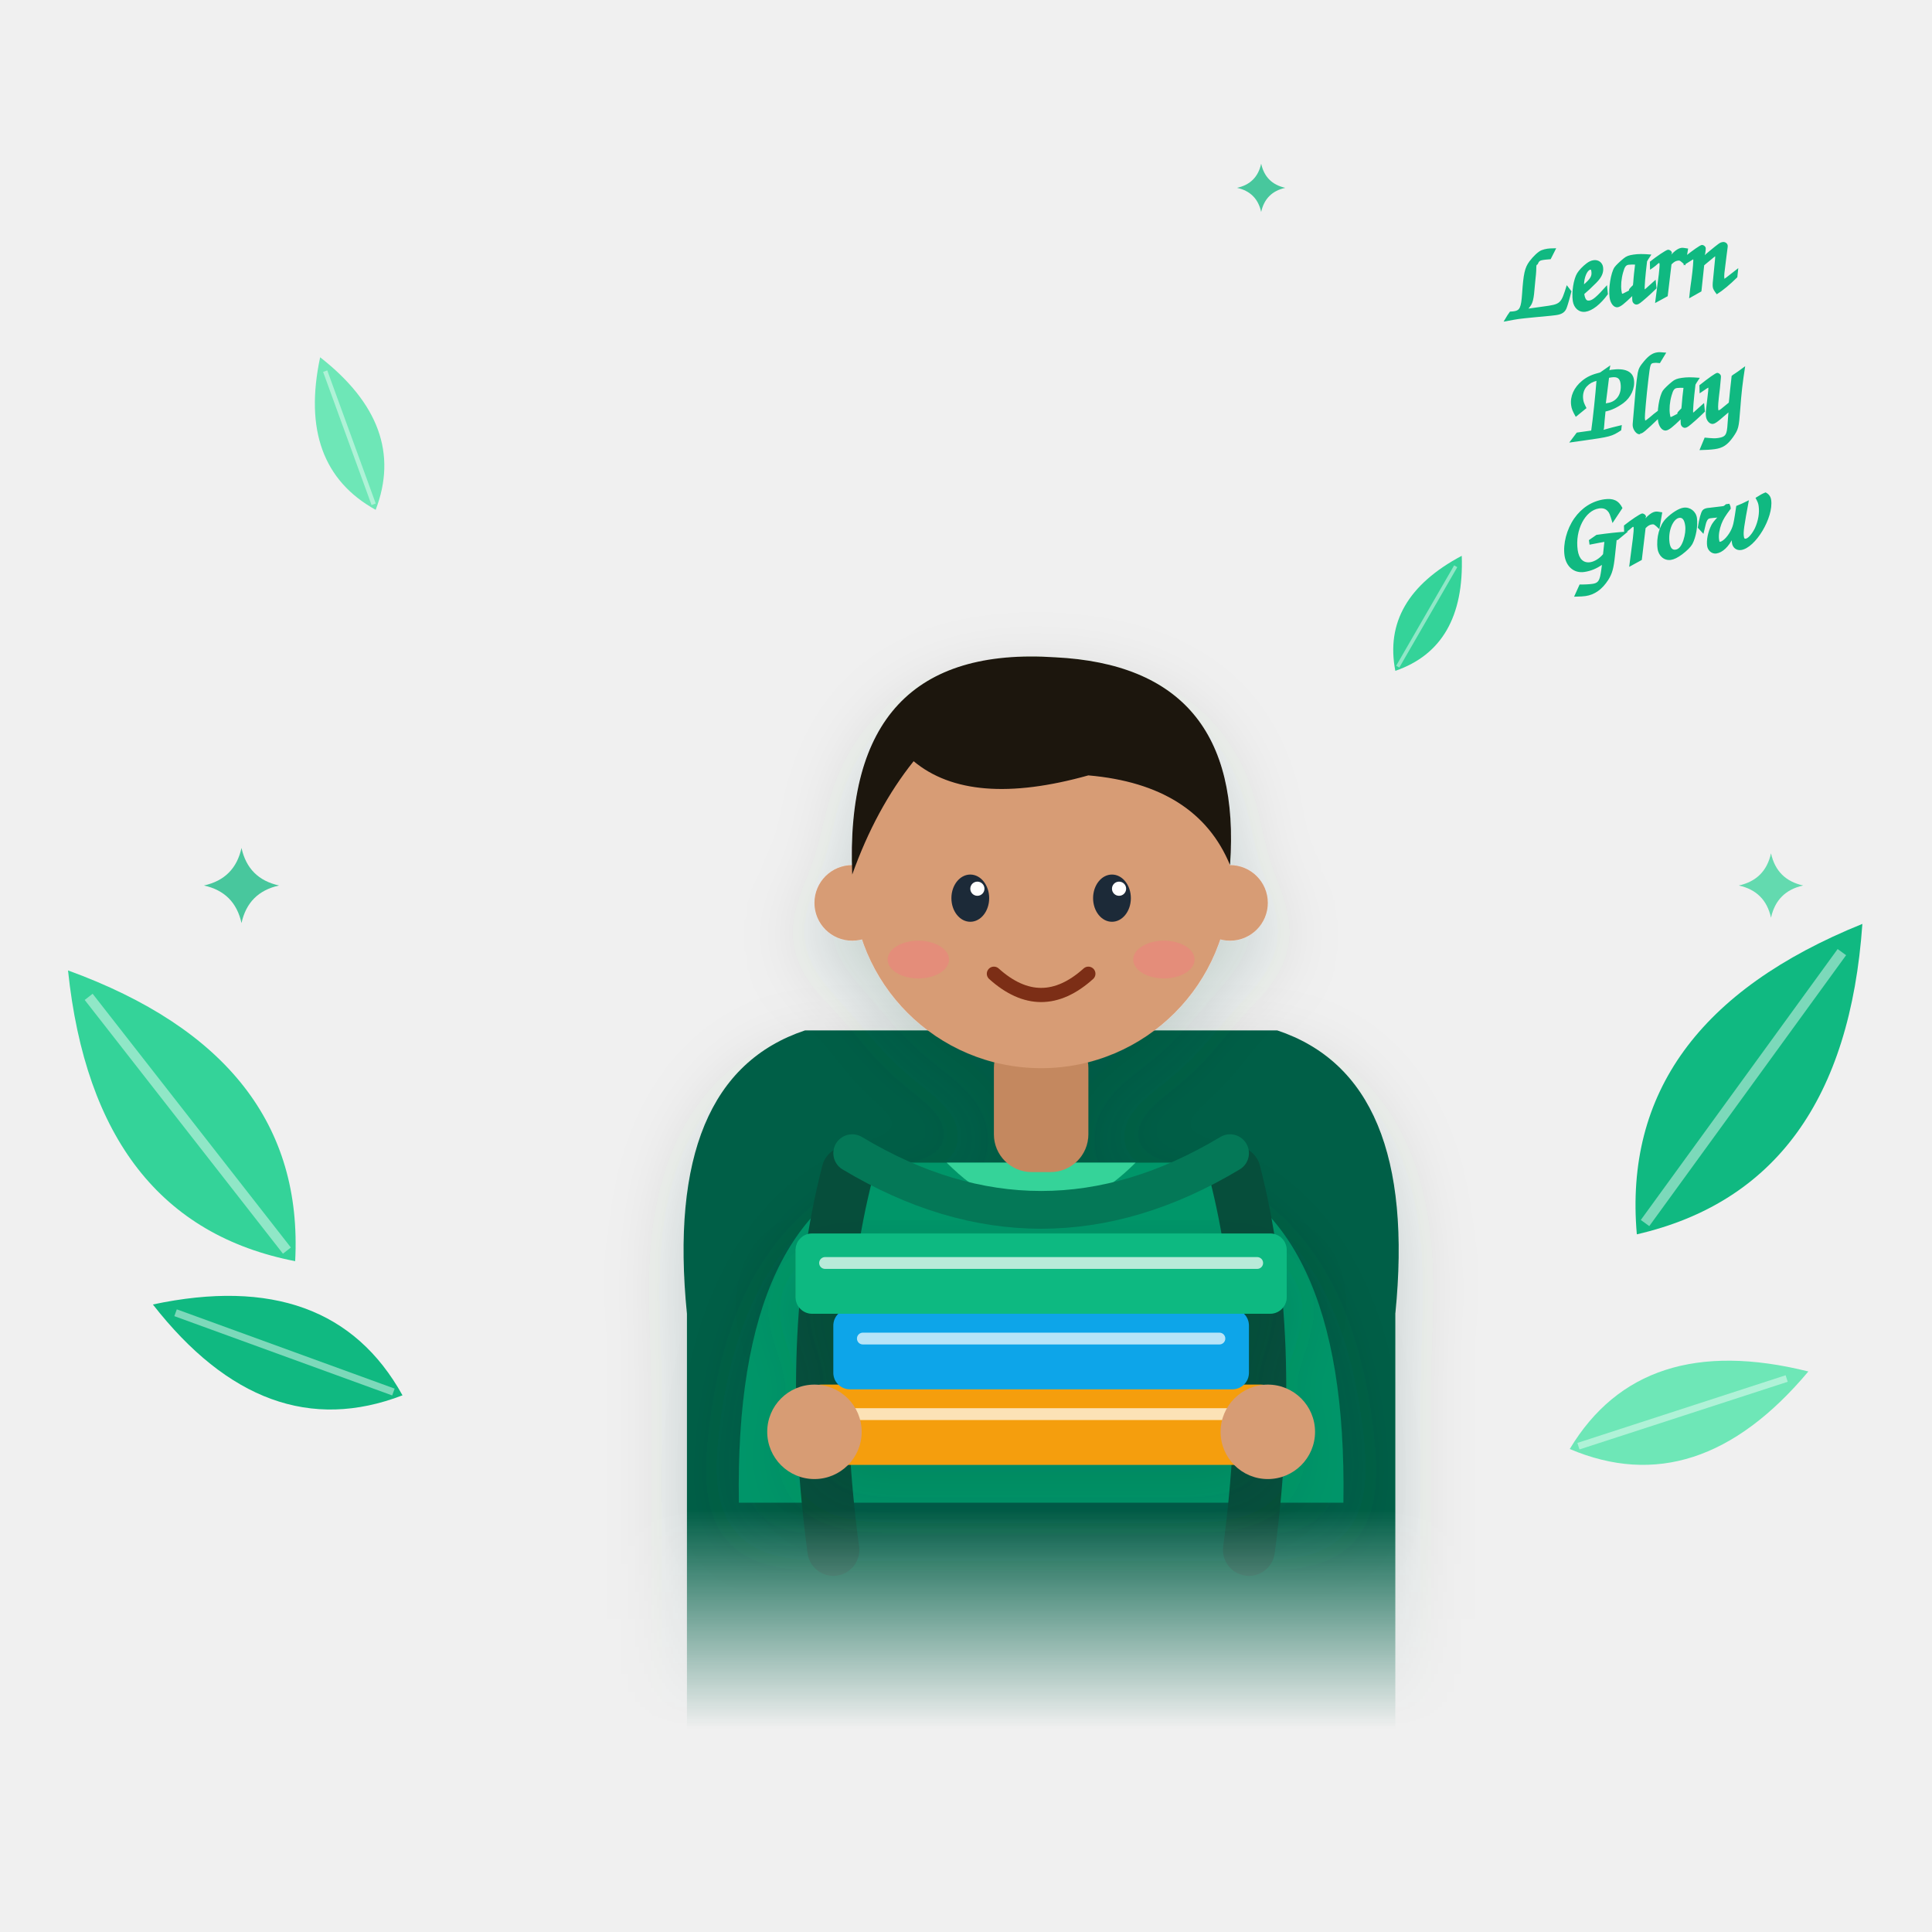
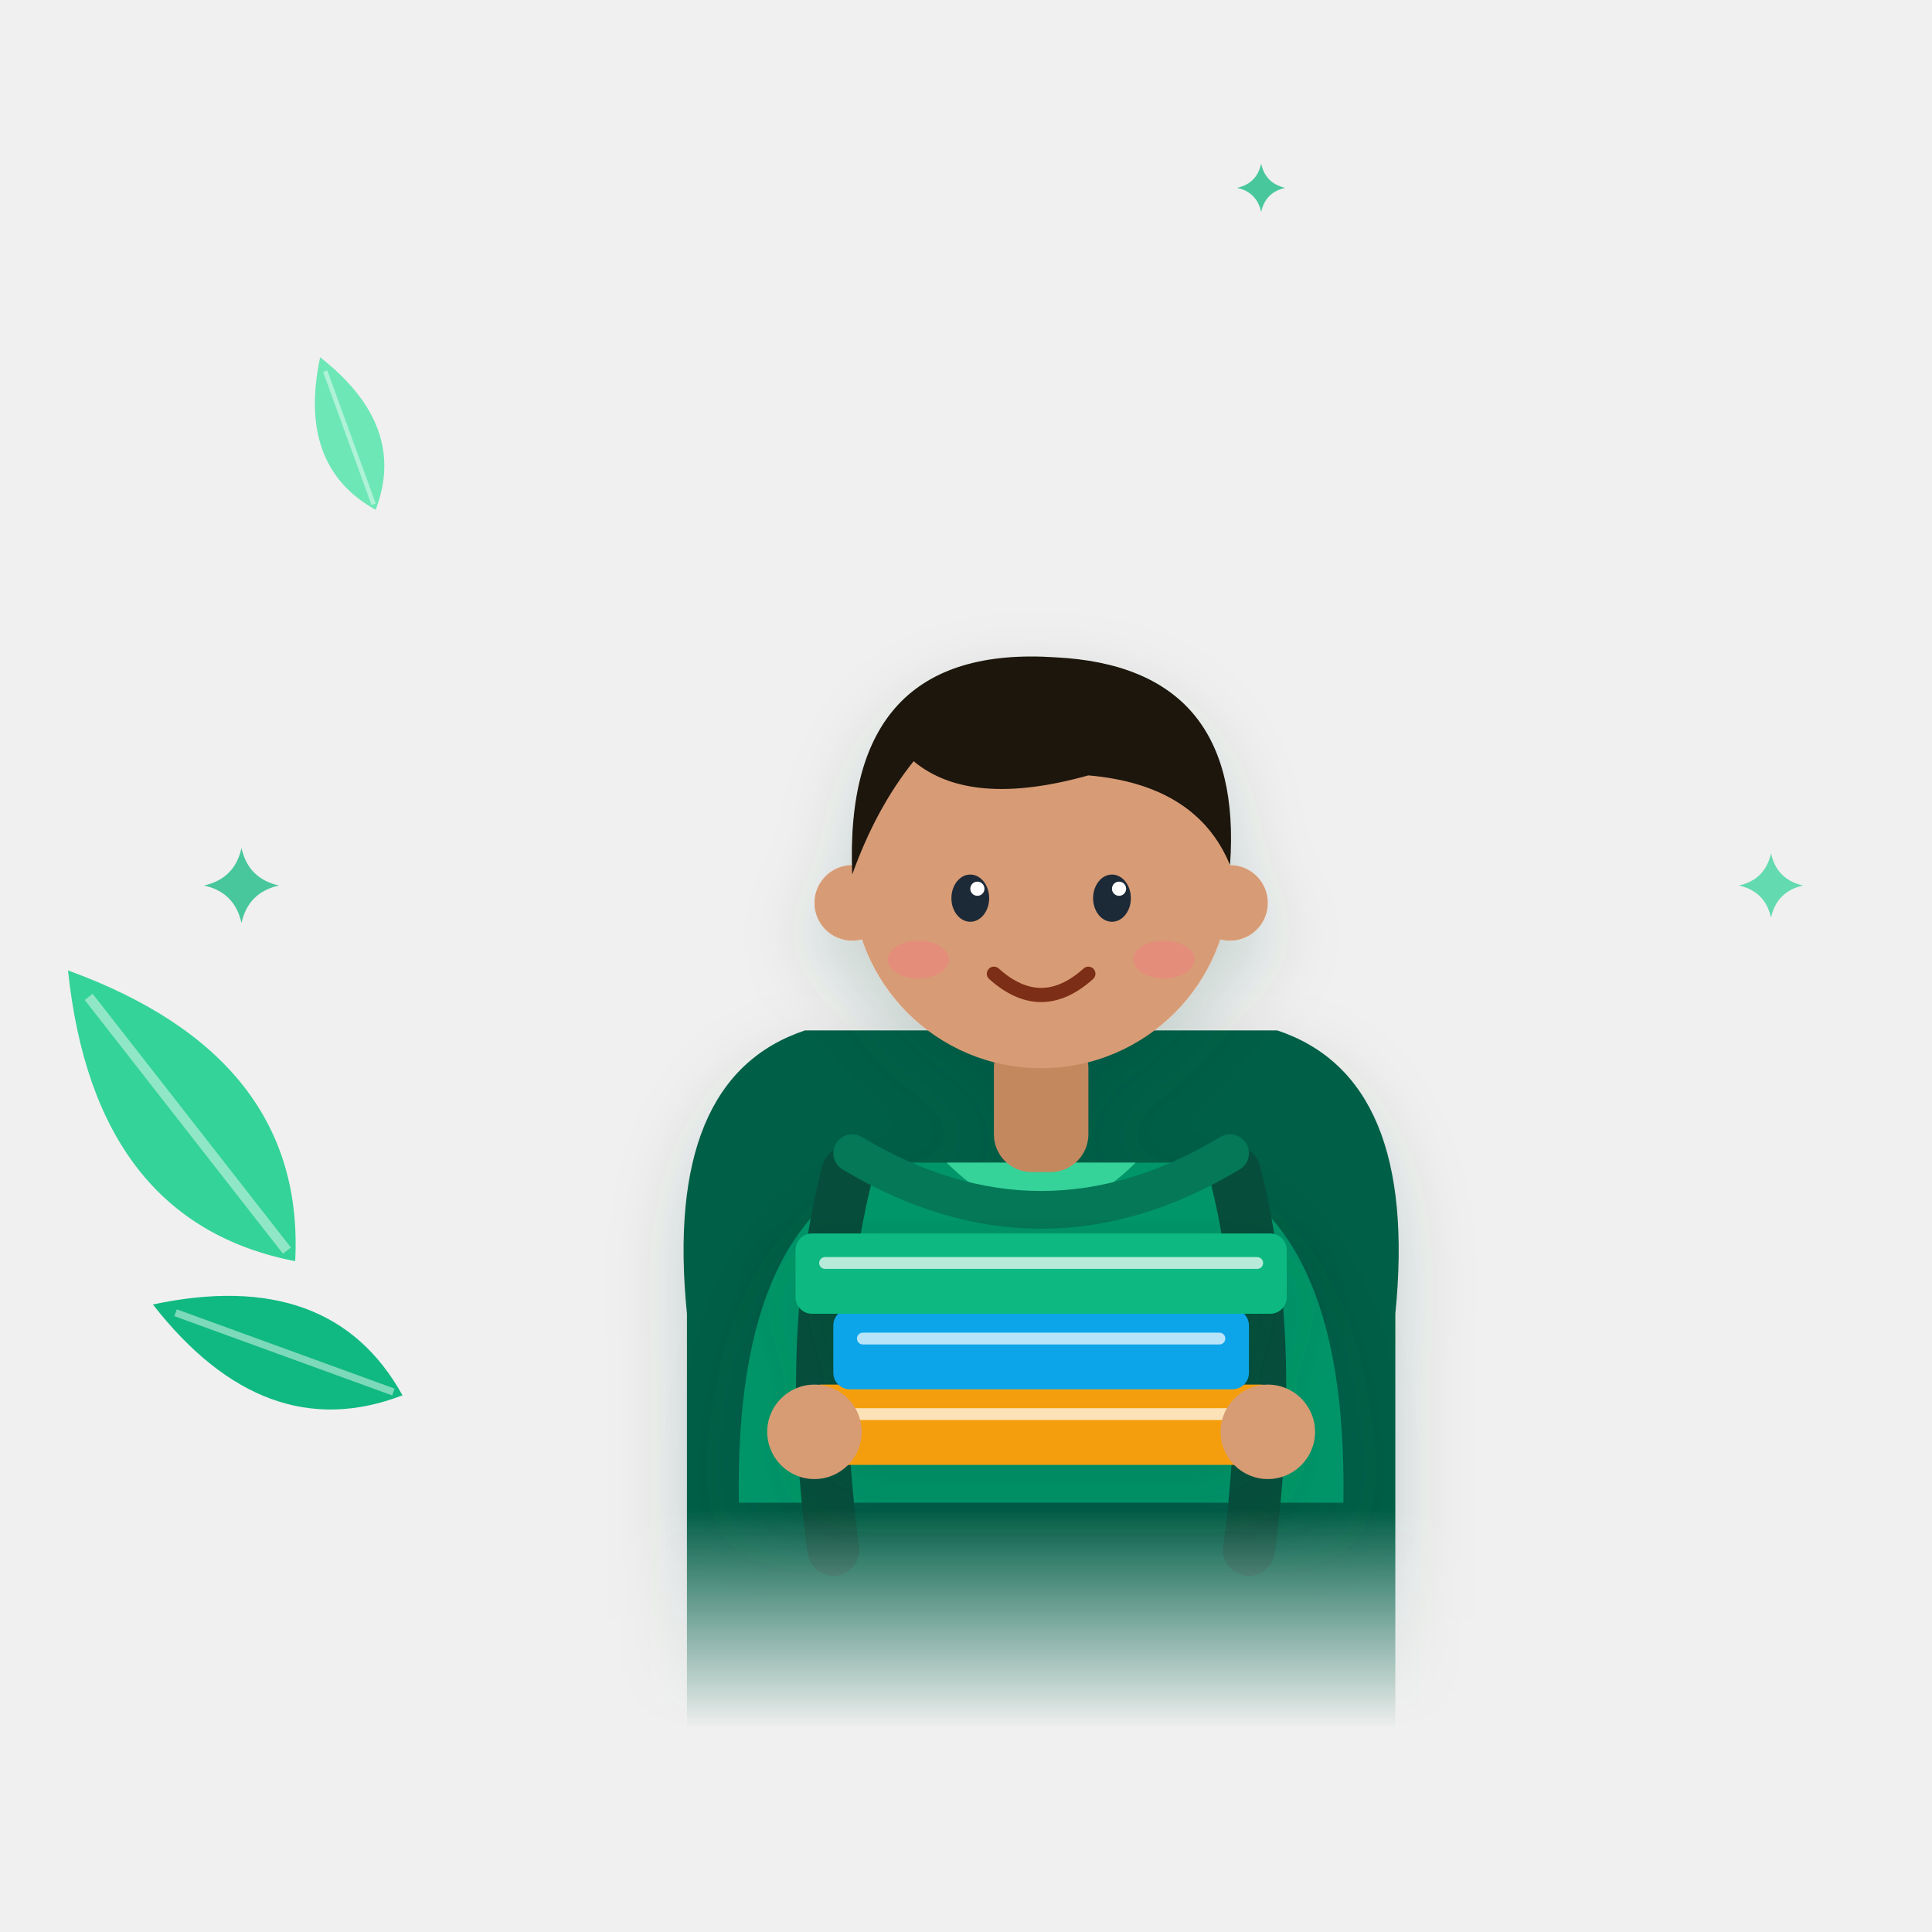
<svg xmlns="http://www.w3.org/2000/svg" viewBox="0 0 720 720" role="img" aria-label="A smiling student with a backpack holding a stack of books">
  <defs>
    <radialGradient id="halo" cx="0.5" cy="0.55" r="0.5">
      <stop offset="0" stop-color="#a7f3d0" stop-opacity="0.95" />
      <stop offset="0.6" stop-color="#d1fae5" stop-opacity="0.55" />
      <stop offset="1" stop-color="#ecfdf5" stop-opacity="0" />
    </radialGradient>
    <filter id="shadow" x="-20%" y="-20%" width="140%" height="160%">
      <feDropShadow dx="0" dy="14" stdDeviation="16" flood-color="#064e3b" flood-opacity="0.18" />
    </filter>
    <linearGradient id="fadeGrad" x1="0" y1="0" x2="0" y2="1">
      <stop offset="0.7" stop-color="#ffffff" />
      <stop offset="0.83" stop-color="#000000" />
    </linearGradient>
    <mask id="fade" maskUnits="userSpaceOnUse" x="0" y="0" width="720" height="720">
      <rect width="720" height="720" fill="url(#fadeGrad)" />
    </mask>
  </defs>
  <g transform="translate(110 470) rotate(-38) scale(1.25)">
    <path d="M0 0 Q40 -46 0 -110 Q-40 -46 0 0Z" fill="#34d399" />
    <path d="M0 -4 L0 -100" stroke="#ffffff" stroke-opacity="0.45" stroke-width="3" />
  </g>
  <g transform="translate(150 520) rotate(-70) scale(0.9)">
    <path d="M0 0 Q40 -46 0 -110 Q-40 -46 0 0Z" fill="#10b981" />
    <path d="M0 -4 L0 -100" stroke="#ffffff" stroke-opacity="0.45" stroke-width="3" />
  </g>
-   <g transform="translate(610 460) rotate(36) scale(1.3)">
-     <path d="M0 0 Q40 -46 0 -110 Q-40 -46 0 0Z" fill="#10b981" />
-     <path d="M0 -4 L0 -100" stroke="#ffffff" stroke-opacity="0.45" stroke-width="3" />
-   </g>
-   <g transform="translate(585 540) rotate(72) scale(0.85)">
-     <path d="M0 0 Q40 -46 0 -110 Q-40 -46 0 0Z" fill="#6ee7b7" />
-     <path d="M0 -4 L0 -100" stroke="#ffffff" stroke-opacity="0.45" stroke-width="3" />
-   </g>
  <g transform="translate(140 190) rotate(-20) scale(0.55)">
    <path d="M0 0 Q40 -46 0 -110 Q-40 -46 0 0Z" fill="#6ee7b7" />
-     <path d="M0 -4 L0 -100" stroke="#ffffff" stroke-opacity="0.45" stroke-width="3" />
-   </g>
-   <g transform="translate(520 250) rotate(30) scale(0.45)">
-     <path d="M0 0 Q40 -46 0 -110 Q-40 -46 0 0Z" fill="#34d399" />
    <path d="M0 -4 L0 -100" stroke="#ffffff" stroke-opacity="0.45" stroke-width="3" />
  </g>
  <g transform="translate(36 120) scale(0.88)" mask="url(#fade)">
    <path d="M250 420 Q240 320 300 300 L500 300 Q560 320 550 420 L550 600 L250 600Z" fill="#065f46" filter="url(#shadow)" />
    <g filter="url(#shadow)">
      <path d="M272 500 Q270 376 340 356 L460 356 Q530 376 528 500Z" fill="#059669" />
      <path d="M360 356 Q400 396 440 356" fill="#34d399" />
      <rect x="380" y="300" width="40" height="60" rx="16" fill="#c4885f" />
      <circle cx="320" cy="246" r="16" fill="#d79c74" />
      <circle cx="480" cy="246" r="16" fill="#d79c74" />
      <circle cx="400" cy="236" r="80" fill="#d79c74" />
      <path d="M320 234 Q316 136 406 142 Q486 146 480 230 Q466 196 420 192 Q370 206 346 186 Q330 206 320 234Z" fill="#1c1310" />
      <ellipse cx="370" cy="244" rx="8" ry="10" fill="#1f2937" />
      <ellipse cx="430" cy="244" rx="8" ry="10" fill="#1f2937" />
      <circle cx="373" cy="240" r="3" fill="#ffffff" />
      <circle cx="433" cy="240" r="3" fill="#ffffff" />
      <ellipse cx="348" cy="270" rx="13" ry="8" fill="#fb7185" opacity="0.35" />
      <ellipse cx="452" cy="270" rx="13" ry="8" fill="#fb7185" opacity="0.35" />
      <path d="M380 276 Q400 294 420 276" stroke="#7c2d12" stroke-width="6" fill="none" stroke-linecap="round" />
    </g>
    <path d="M318 360 Q300 430 312 520" stroke="#064e3b" stroke-width="22" fill="none" stroke-linecap="round" />
    <path d="M482 360 Q500 430 488 520" stroke="#064e3b" stroke-width="22" fill="none" stroke-linecap="round" />
    <path d="M320 352 Q400 400 480 352" stroke="#047857" stroke-width="16" fill="none" stroke-linecap="round" />
    <g filter="url(#shadow)">
      <rect x="300" y="450" width="200" height="34" rx="7" fill="#f59e0b" />
      <rect x="310" y="460" width="180" height="5" rx="2.5" fill="#ffffff" opacity="0.7" />
      <rect x="312" y="418" width="176" height="34" rx="7" fill="#0ea5e9" />
      <rect x="322" y="428" width="156" height="5" rx="2.5" fill="#ffffff" opacity="0.7" />
      <rect x="296" y="386" width="208" height="34" rx="7" fill="#10b981" />
      <rect x="306" y="396" width="188" height="5" rx="2.5" fill="#ffffff" opacity="0.7" />
    </g>
    <circle cx="304" cy="470" r="20" fill="#d79c74" />
    <circle cx="496" cy="470" r="20" fill="#d79c74" />
  </g>
-   <g transform="translate(560 120) rotate(-8)" font-family="'Segoe Script', 'Comic Sans MS', cursive" font-weight="700" fill="#10b981">
-     <text x="0" y="0" font-size="40">Learn</text>
-     <text x="18" y="48" font-size="40">Play</text>
-     <text x="6" y="96" font-size="40">Grow</text>
-   </g>
  <path d="M90 316 Q92.52 327.48 104 330 Q92.52 332.52 90 344 Q87.48 332.52 76 330 Q87.48 327.48 90 316Z" fill="#10b981" opacity="0.75" />
  <path d="M660 318 Q662.16 327.84 672 330 Q662.16 332.16 660 342 Q657.84 332.16 648 330 Q657.84 327.84 660 318Z" fill="#34d399" opacity="0.75" />
  <path d="M470 61 Q471.62 68.38 479 70 Q471.62 71.62 470 79 Q468.38 71.62 461 70 Q468.38 68.38 470 61Z" fill="#10b981" opacity="0.75" />
</svg>
